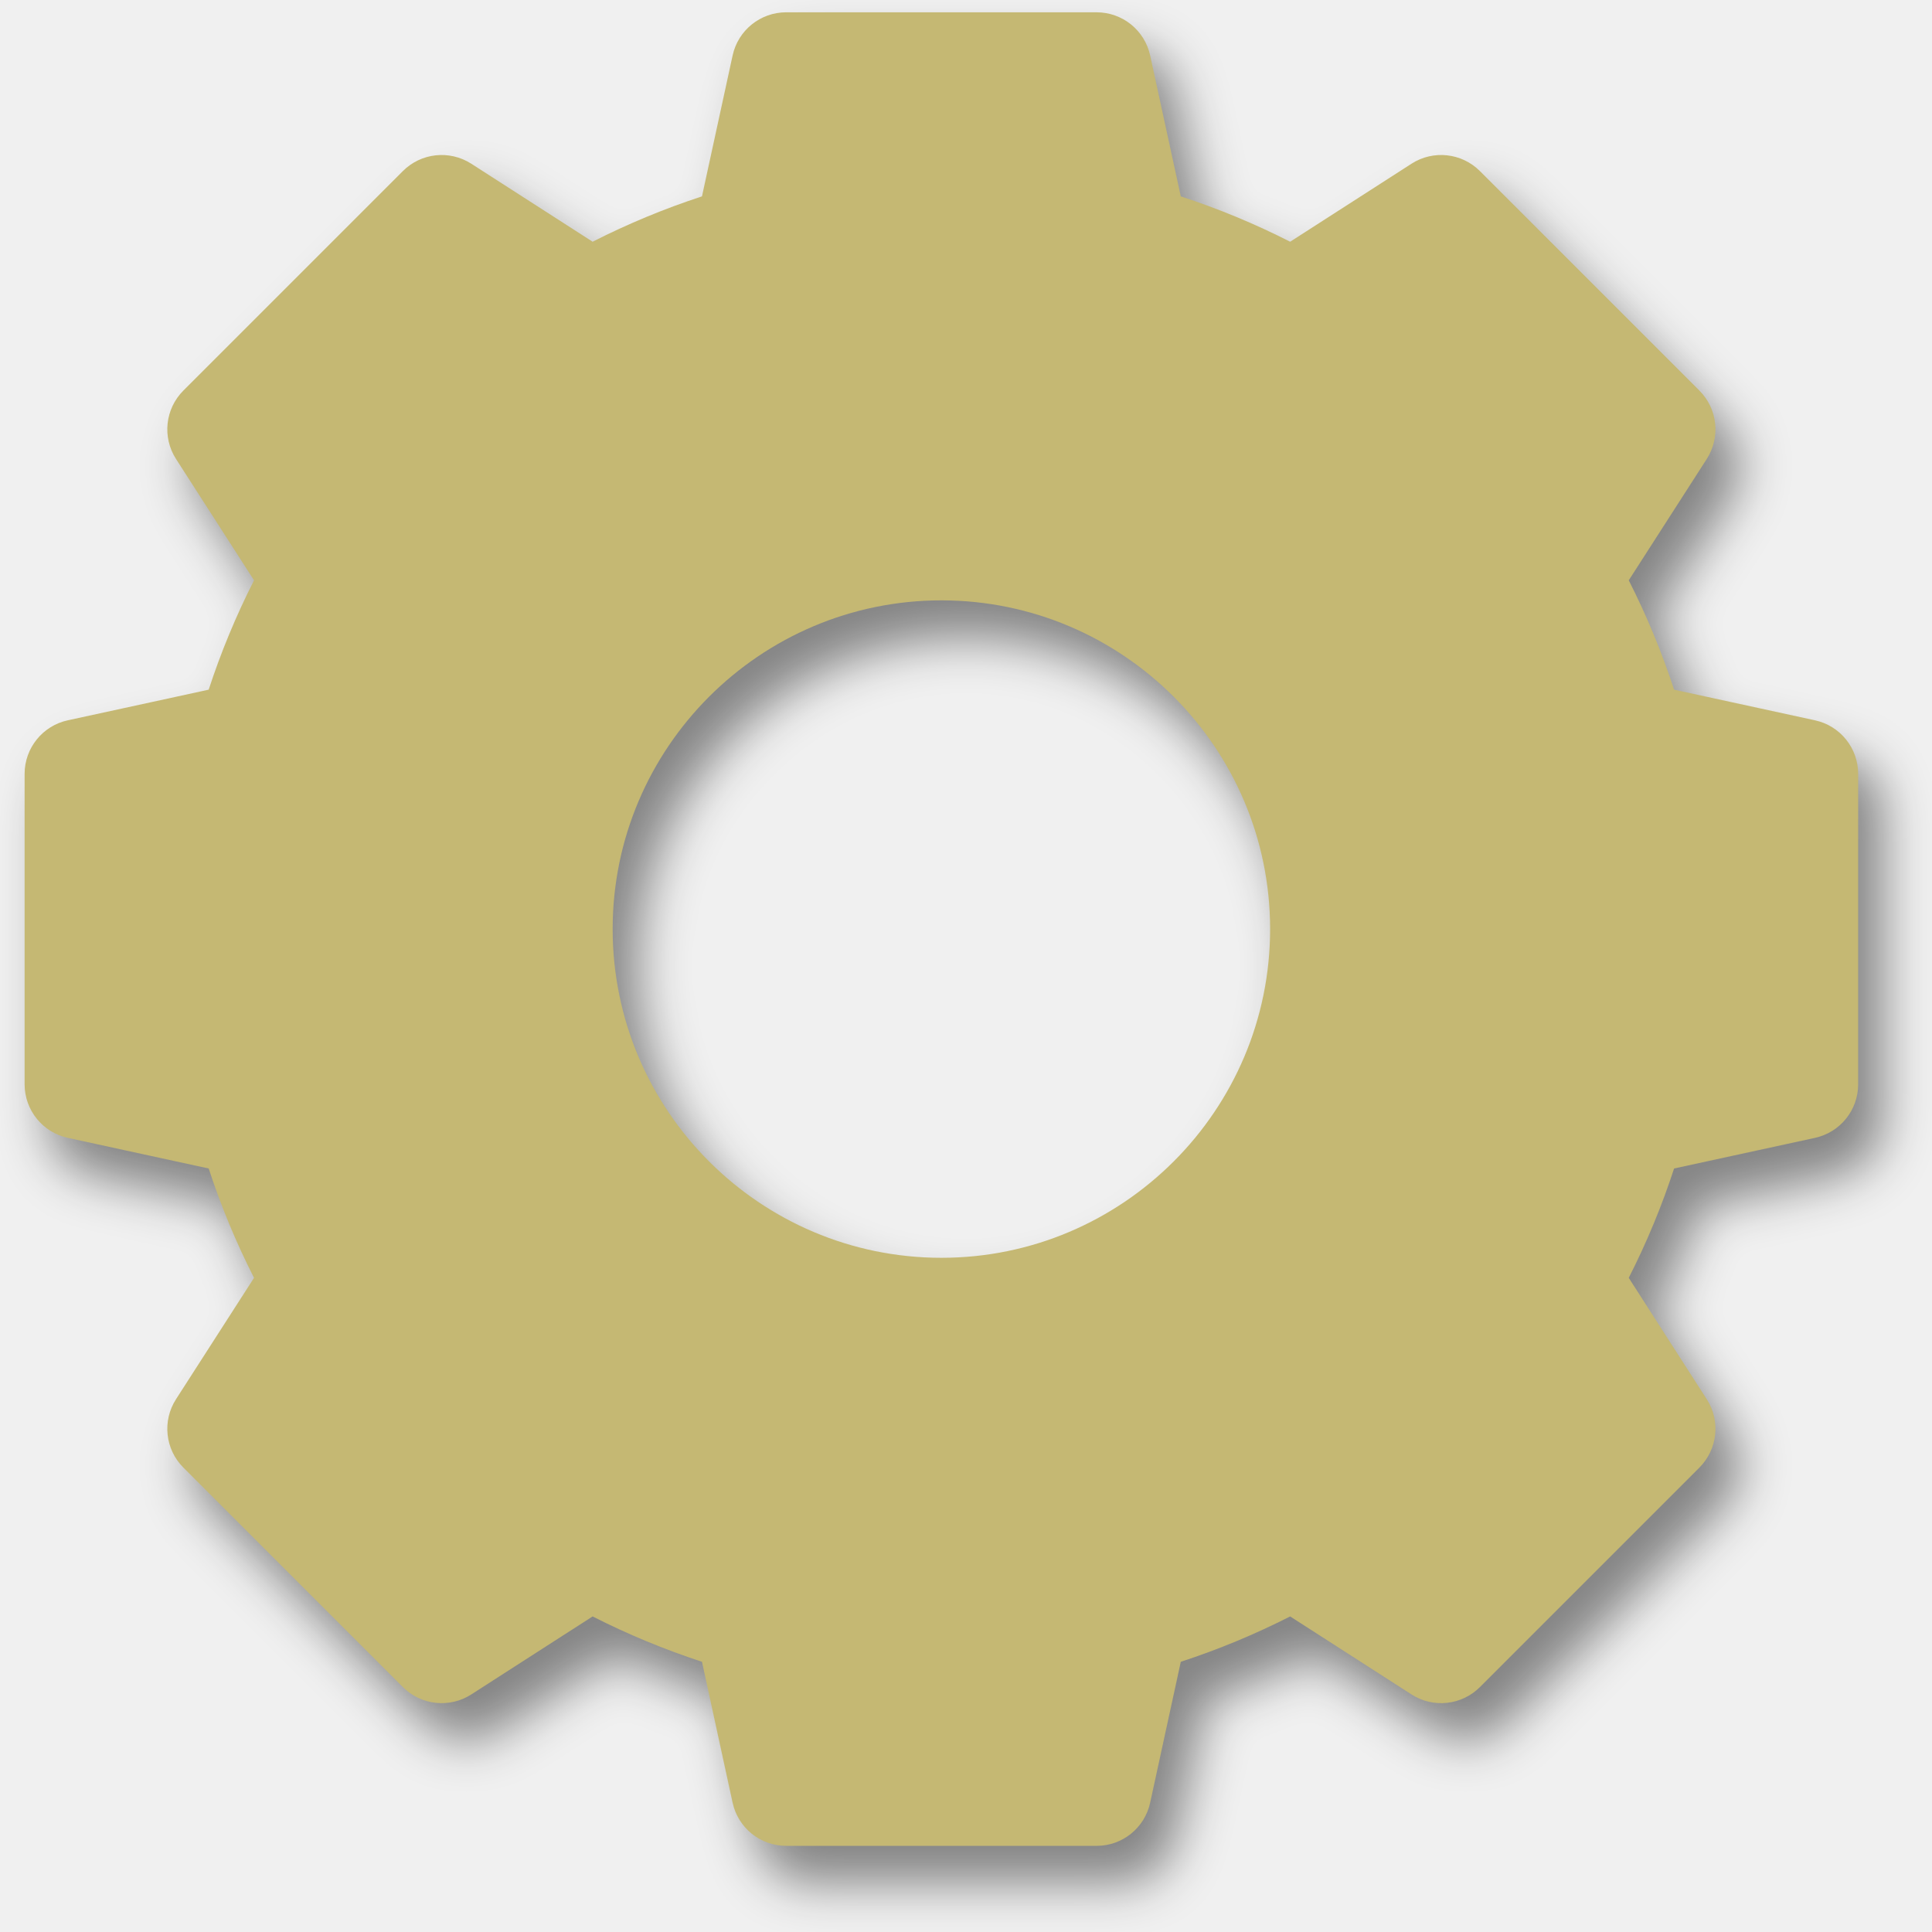
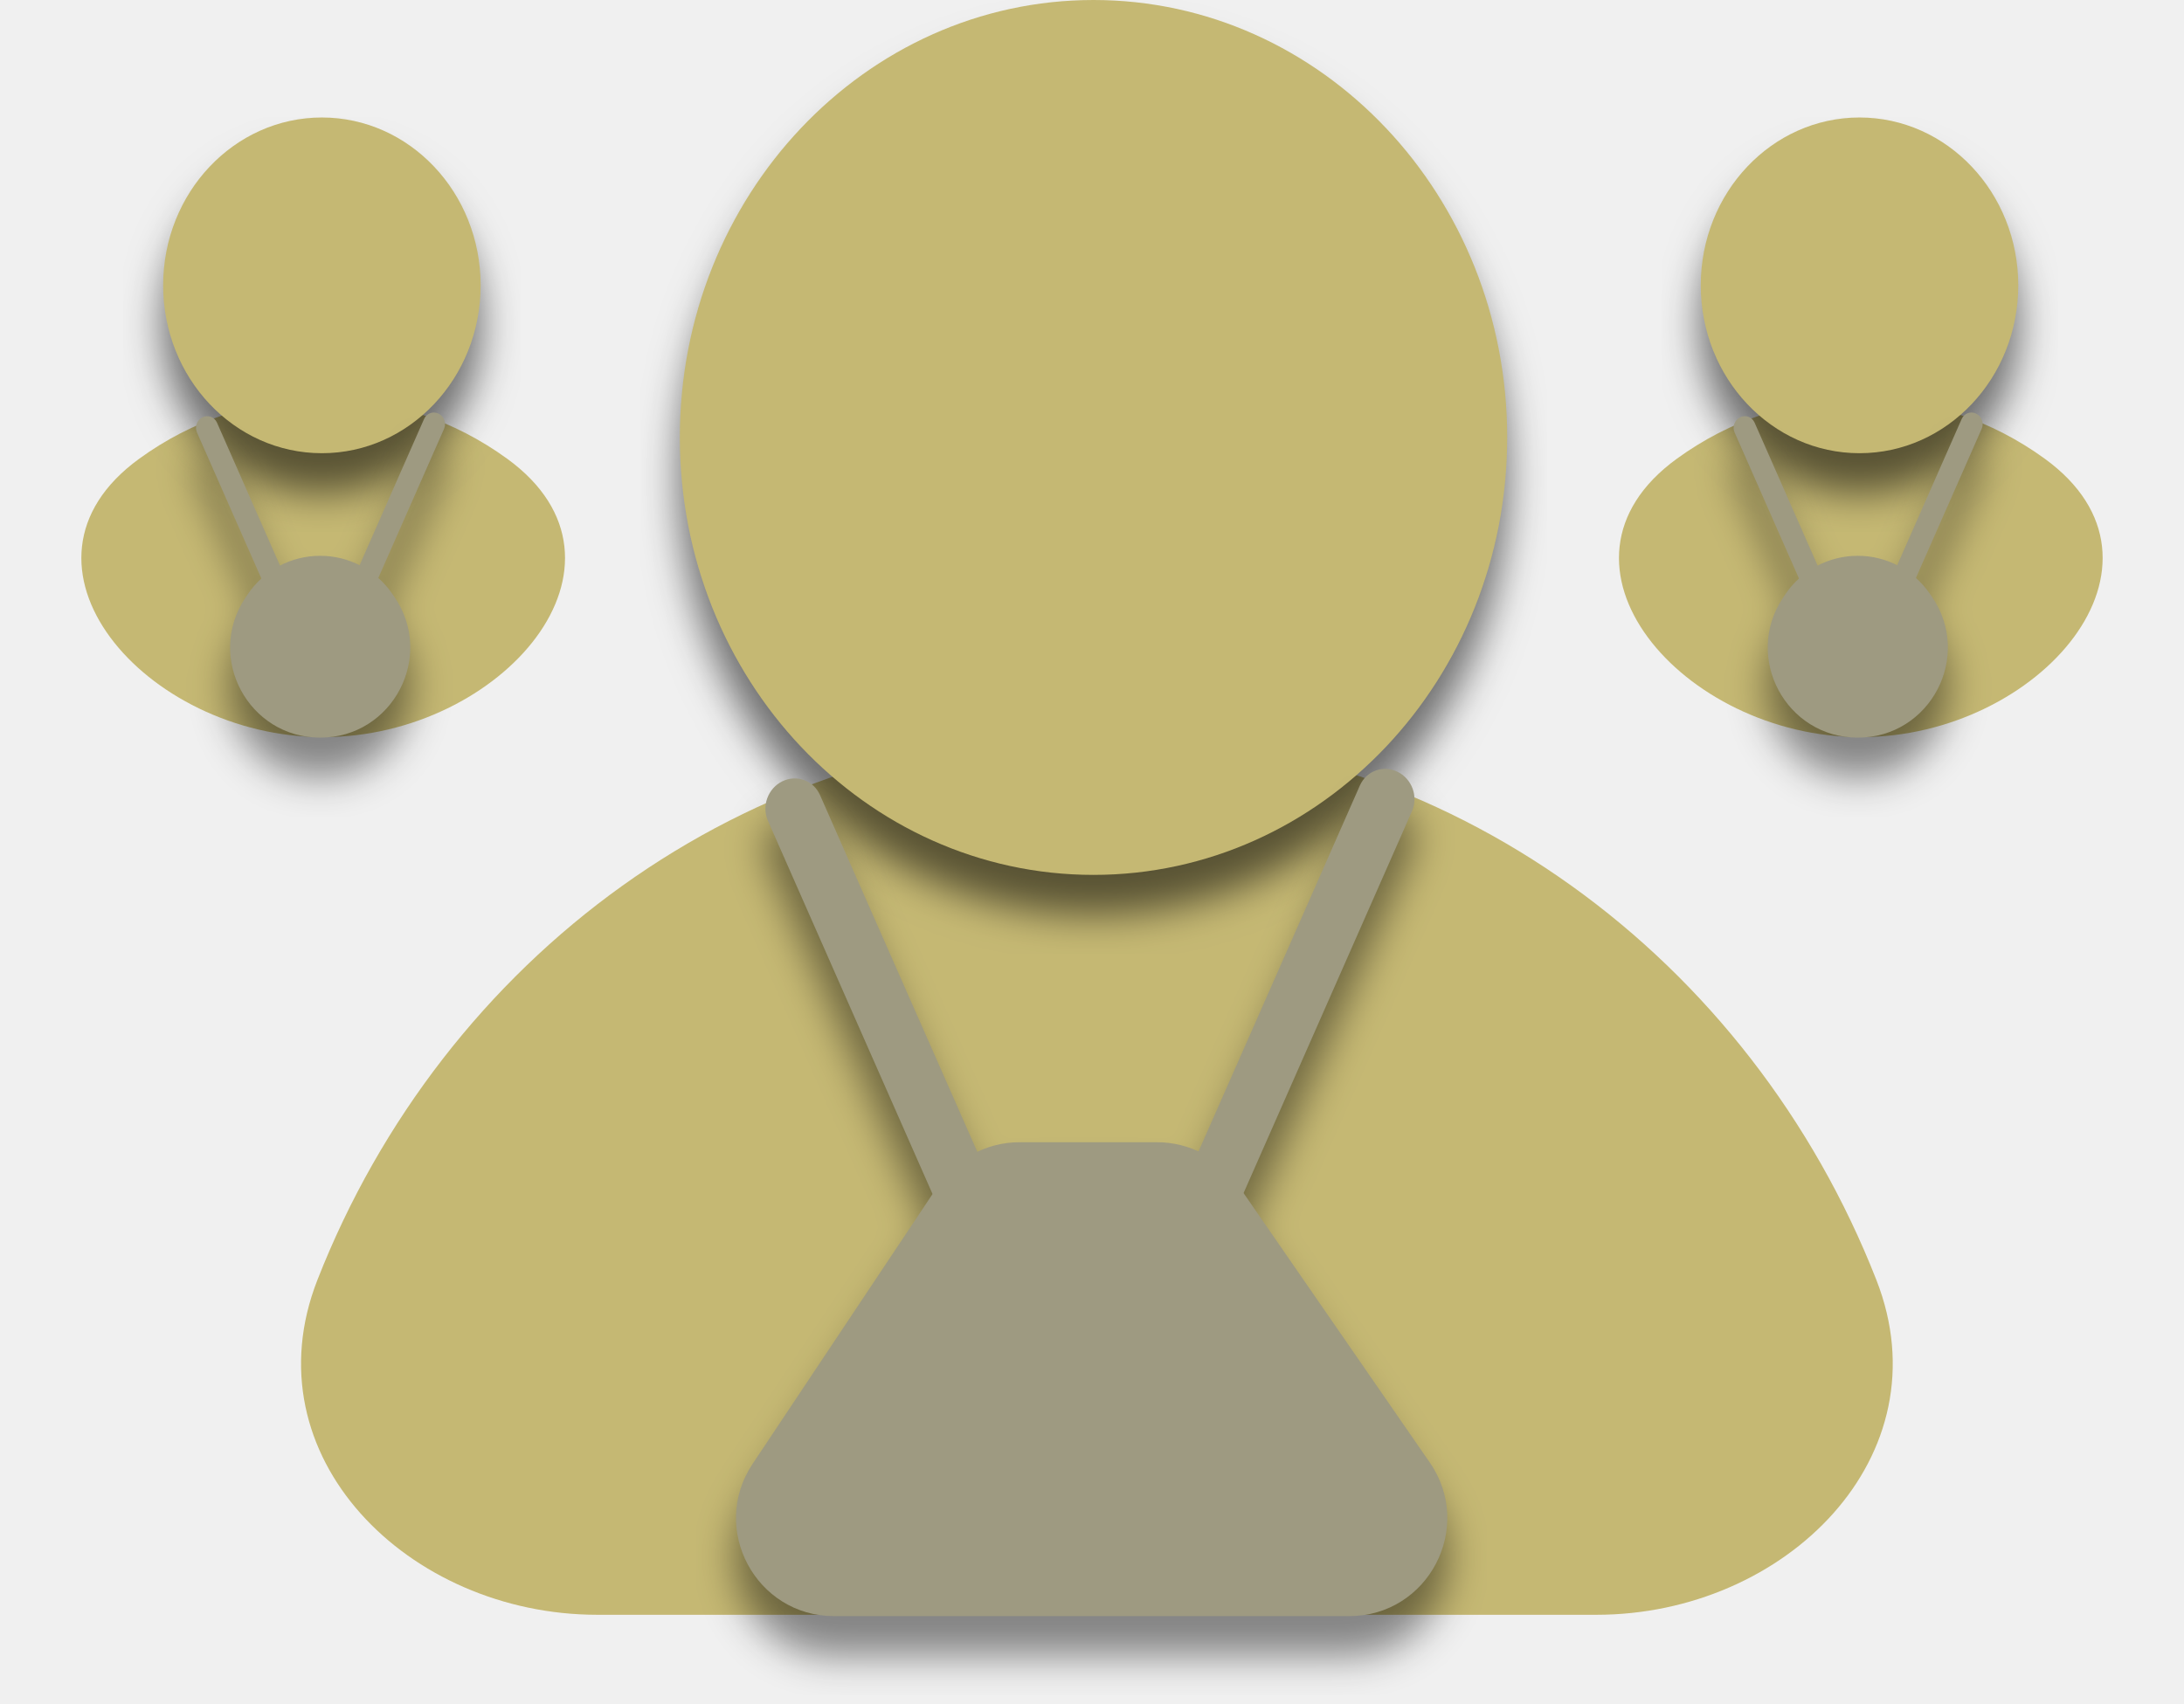
- <svg xmlns="http://www.w3.org/2000/svg" width="157" height="157" viewBox="0 0 157 157" fill="none">
+ <svg xmlns="http://www.w3.org/2000/svg" width="223" height="174" viewBox="0 0 223 174" fill="none">
+   <path d="M61 164.918C41.67 164.918 25.36 148.709 32.413 130.712C45.268 97.908 76.059 74.808 112 74.808C147.94 74.808 178.732 97.908 191.587 130.712C198.64 148.709 182.33 164.918 163 164.918H61Z" fill="#C5B873" />
  <g filter="url(#filter0_d)">
-     <g clip-path="url(#clip0)">
-       <path d="M147.494 58.535L136.042 56.045C135.046 52.996 133.813 50.023 132.357 47.158L138.697 37.296C139.829 35.534 139.58 33.221 138.1 31.741L120.259 13.9C118.779 12.42 116.466 12.171 114.704 13.303L104.842 19.643C101.978 18.187 99.004 16.954 95.955 15.958L93.465 4.506C93.021 2.46 91.209 1 89.115 1H63.885C61.791 1 59.979 2.46 59.535 4.506L57.045 15.958C53.996 16.954 51.023 18.187 48.158 19.643L38.296 13.303C36.534 12.171 34.221 12.42 32.741 13.9L14.9 31.741C13.42 33.221 13.171 35.534 14.303 37.296L20.643 47.158C19.187 50.023 17.954 52.996 16.958 56.045L5.506 58.535C3.46 58.98 2 60.791 2 62.885V88.115C2 90.209 3.46 92.02 5.506 92.465L16.958 94.955C17.954 98.004 19.187 100.978 20.643 103.842L14.303 113.704C13.171 115.466 13.42 117.779 14.9 119.259L32.741 137.1C34.221 138.58 36.534 138.829 38.296 137.697L48.158 131.357C51.023 132.813 53.996 134.046 57.045 135.042L59.535 146.494C59.979 148.54 61.791 150 63.885 150H89.115C91.209 150 93.021 148.54 93.465 146.494L95.955 135.042C99.004 134.046 101.978 132.813 104.842 131.357L114.704 137.697C116.466 138.829 118.779 138.581 120.259 137.1L138.1 119.259C139.58 117.779 139.829 115.466 138.697 113.704L132.357 103.842C133.813 100.978 135.046 98.004 136.042 94.955L147.494 92.465C149.54 92.02 151 90.209 151 88.115V62.885C151 60.791 149.54 58.98 147.494 58.535ZM103.213 75.5C103.213 90.229 91.229 102.213 76.5 102.213C61.771 102.213 49.787 90.229 49.787 75.5C49.787 60.771 61.771 48.787 76.5 48.787C91.229 48.787 103.213 60.771 103.213 75.5Z" fill="#C5B873" />
-     </g>
+     <ellipse cx="111.654" cy="44.676" rx="42.24" ry="44.676" fill="#C5B873" />
+   </g>
+   <g filter="url(#filter1_d)">
+     <path d="M95.778 121.108C97.633 118.326 100.755 116.655 104.099 116.655H118.142C121.427 116.655 124.502 118.268 126.369 120.97L145.991 149.37C150.574 156.003 145.826 165.054 137.764 165.054H85.166C77.179 165.054 72.415 156.153 76.845 149.507L95.778 121.108Z" fill="#9E9A81" />
+     <rect width="5.929" height="50.026" rx="2.964" transform="matrix(0.896853 0.442329 -0.403414 0.915018 140.048 77.5154)" fill="#9E9A81" />
+     <rect width="5.929" height="48.962" rx="2.964" transform="matrix(0.896853 -0.442329 0.403414 0.915018 77.2141 81.1108)" fill="#9E9A81" />
+   </g>
+   <path d="M190 75.282C171.775 75.282 156.476 57.554 171.223 46.844C176.553 42.974 183.024 40.705 190 40.705C196.976 40.705 203.447 42.974 208.777 46.844C223.524 57.554 208.225 75.282 190 75.282Z" fill="#C5B873" />
+   <g filter="url(#filter2_d)">
+     <ellipse cx="189.867" cy="29.143" rx="16.209" ry="17.143" fill="#C5B873" />
+   </g>
+   <g filter="url(#filter3_d)">
+     <path d="M182.266 60.736C183.921 58.254 186.706 56.763 189.689 56.763C192.62 56.763 195.364 58.202 197.03 60.613L197.249 60.93C201.458 67.022 197.097 75.335 189.693 75.335C182.358 75.335 177.983 67.16 182.052 61.056L182.266 60.736Z" fill="#9E9A81" />
+     <rect width="2.275" height="19.196" rx="1.137" transform="matrix(0.896853 0.442329 -0.403414 0.915018 200.763 41.7441)" fill="#9E9A81" />
+     <rect width="2.275" height="18.788" rx="1.137" transform="matrix(0.896853 -0.442329 0.403414 0.915018 176.652 43.1238)" fill="#9E9A81" />
+   </g>
+   <path d="M33 75.282C14.775 75.282 -0.524 57.554 14.223 46.844C19.553 42.974 26.024 40.705 33 40.705C39.976 40.705 46.447 42.974 51.777 46.844C66.523 57.554 51.225 75.282 33 75.282Z" fill="#C5B873" />
+   <g filter="url(#filter4_d)">
+     <ellipse cx="32.867" cy="29.143" rx="16.209" ry="17.143" fill="#C5B873" />
+   </g>
+   <g filter="url(#filter5_d)">
+     <path d="M25.266 60.736C26.921 58.254 29.706 56.763 32.689 56.763C35.62 56.763 38.364 58.202 40.03 60.613L40.249 60.93C44.458 67.022 40.097 75.335 32.693 75.335C25.358 75.335 20.983 67.16 25.052 61.056L25.266 60.736Z" fill="#9E9A81" />
+     <rect width="2.275" height="19.196" rx="1.137" transform="matrix(0.896853 0.442329 -0.403414 0.915018 43.7627 41.7441)" fill="#9E9A81" />
+     <rect width="2.275" height="18.788" rx="1.137" transform="matrix(0.896853 -0.442329 0.403414 0.915018 19.6519 43.1238)" fill="#9E9A81" />
  </g>
  <defs>
-     <filter id="filter0_d" x="0" y="0" width="157" height="157" filterUnits="userSpaceOnUse" color-interpolation-filters="sRGB">
+     <filter id="filter0_d" x="65.414" y="0" width="92.481" height="97.353" filterUnits="userSpaceOnUse" color-interpolation-filters="sRGB">
      <feFlood flood-opacity="0" result="BackgroundImageFix" />
      <feColorMatrix in="SourceAlpha" type="matrix" values="0 0 0 0 0 0 0 0 0 0 0 0 0 0 0 0 0 0 127 0" />
-       <feOffset dx="2" dy="3" />
+       <feOffset dy="4" />
+       <feGaussianBlur stdDeviation="2" />
+       <feColorMatrix type="matrix" values="0 0 0 0 0 0 0 0 0 0 0 0 0 0 0 0 0 0 0.55 0" />
+       <feBlend mode="normal" in2="BackgroundImageFix" result="effect1_dropShadow" />
+       <feBlend mode="normal" in="SourceGraphic" in2="effect1_dropShadow" result="shape" />
+     </filter>
+     <filter id="filter1_d" x="71.149" y="78.526" width="80.632" height="94.528" filterUnits="userSpaceOnUse" color-interpolation-filters="sRGB">
+       <feFlood flood-opacity="0" result="BackgroundImageFix" />
+       <feColorMatrix in="SourceAlpha" type="matrix" values="0 0 0 0 0 0 0 0 0 0 0 0 0 0 0 0 0 0 127 0" />
+       <feOffset dy="4" />
      <feGaussianBlur stdDeviation="2" />
      <feColorMatrix type="matrix" values="0 0 0 0 0 0 0 0 0 0 0 0 0 0 0 0 0 0 0.45 0" />
      <feBlend mode="normal" in2="BackgroundImageFix" result="effect1_dropShadow" />
      <feBlend mode="normal" in="SourceGraphic" in2="effect1_dropShadow" result="shape" />
    </filter>
-     <clipPath id="clip0">
-       <rect x="2" y="1" width="149" height="149" fill="white" />
-     </clipPath>
+     <filter id="filter2_d" x="169.659" y="12" width="40.417" height="42.286" filterUnits="userSpaceOnUse" color-interpolation-filters="sRGB">
+       <feFlood flood-opacity="0" result="BackgroundImageFix" />
+       <feColorMatrix in="SourceAlpha" type="matrix" values="0 0 0 0 0 0 0 0 0 0 0 0 0 0 0 0 0 0 127 0" />
+       <feOffset dy="4" />
+       <feGaussianBlur stdDeviation="2" />
+       <feColorMatrix type="matrix" values="0 0 0 0 0 0 0 0 0 0 0 0 0 0 0 0 0 0 0.55 0" />
+       <feBlend mode="normal" in2="BackgroundImageFix" result="effect1_dropShadow" />
+       <feBlend mode="normal" in="SourceGraphic" in2="effect1_dropShadow" result="shape" />
+     </filter>
+     <filter id="filter3_d" x="173.012" y="42.132" width="33.431" height="41.203" filterUnits="userSpaceOnUse" color-interpolation-filters="sRGB">
+       <feFlood flood-opacity="0" result="BackgroundImageFix" />
+       <feColorMatrix in="SourceAlpha" type="matrix" values="0 0 0 0 0 0 0 0 0 0 0 0 0 0 0 0 0 0 127 0" />
+       <feOffset dy="4" />
+       <feGaussianBlur stdDeviation="2" />
+       <feColorMatrix type="matrix" values="0 0 0 0 0 0 0 0 0 0 0 0 0 0 0 0 0 0 0.45 0" />
+       <feBlend mode="normal" in2="BackgroundImageFix" result="effect1_dropShadow" />
+       <feBlend mode="normal" in="SourceGraphic" in2="effect1_dropShadow" result="shape" />
+     </filter>
+     <filter id="filter4_d" x="12.659" y="12" width="40.417" height="42.286" filterUnits="userSpaceOnUse" color-interpolation-filters="sRGB">
+       <feFlood flood-opacity="0" result="BackgroundImageFix" />
+       <feColorMatrix in="SourceAlpha" type="matrix" values="0 0 0 0 0 0 0 0 0 0 0 0 0 0 0 0 0 0 127 0" />
+       <feOffset dy="4" />
+       <feGaussianBlur stdDeviation="2" />
+       <feColorMatrix type="matrix" values="0 0 0 0 0 0 0 0 0 0 0 0 0 0 0 0 0 0 0.55 0" />
+       <feBlend mode="normal" in2="BackgroundImageFix" result="effect1_dropShadow" />
+       <feBlend mode="normal" in="SourceGraphic" in2="effect1_dropShadow" result="shape" />
+     </filter>
+     <filter id="filter5_d" x="16.012" y="42.132" width="33.431" height="41.203" filterUnits="userSpaceOnUse" color-interpolation-filters="sRGB">
+       <feFlood flood-opacity="0" result="BackgroundImageFix" />
+       <feColorMatrix in="SourceAlpha" type="matrix" values="0 0 0 0 0 0 0 0 0 0 0 0 0 0 0 0 0 0 127 0" />
+       <feOffset dy="4" />
+       <feGaussianBlur stdDeviation="2" />
+       <feColorMatrix type="matrix" values="0 0 0 0 0 0 0 0 0 0 0 0 0 0 0 0 0 0 0.45 0" />
+       <feBlend mode="normal" in2="BackgroundImageFix" result="effect1_dropShadow" />
+       <feBlend mode="normal" in="SourceGraphic" in2="effect1_dropShadow" result="shape" />
+     </filter>
  </defs>
</svg>
